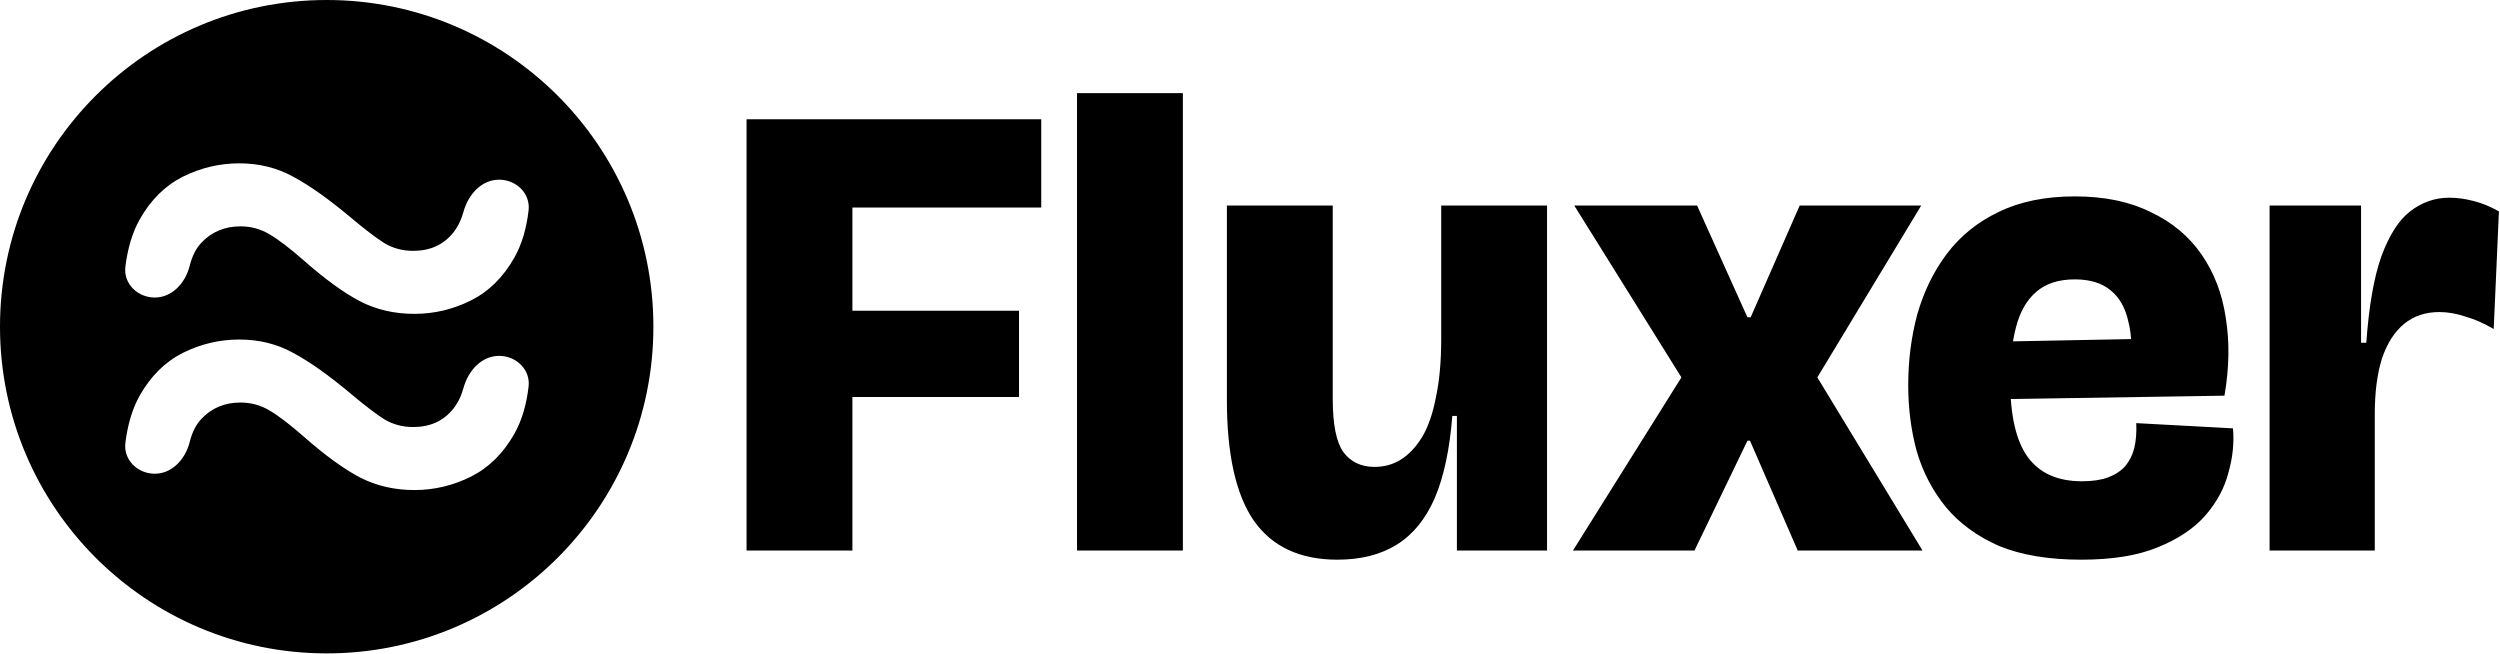
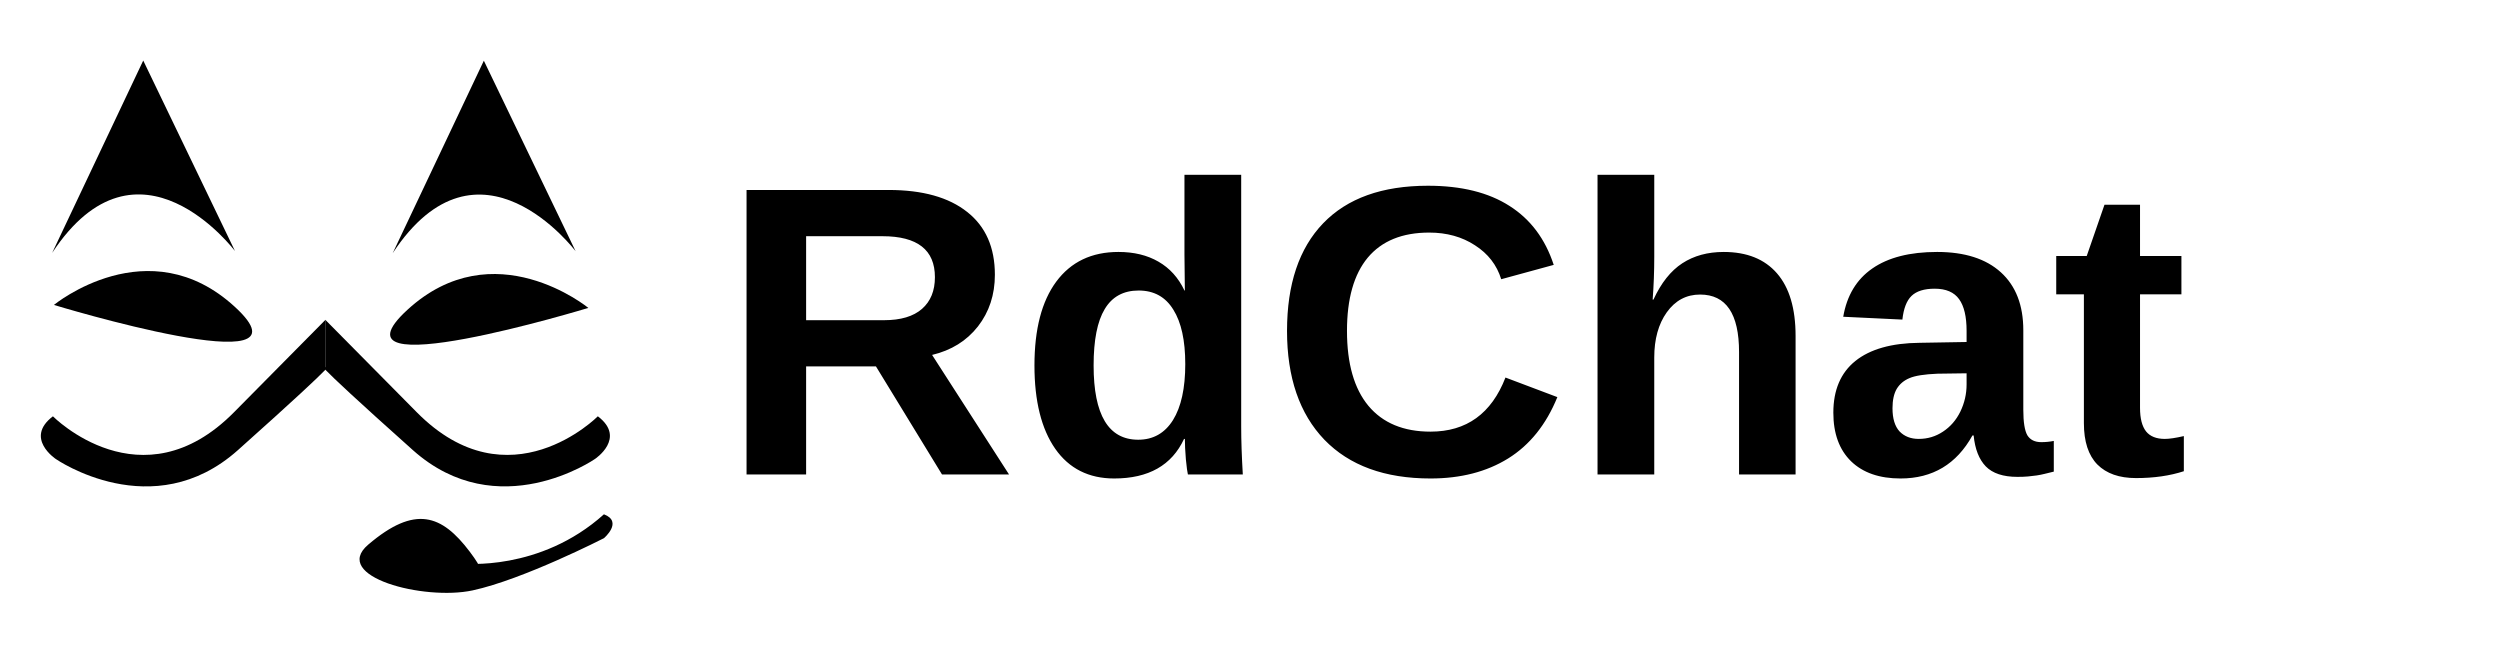
<svg xmlns="http://www.w3.org/2000/svg" fill="none" viewBox="0 0 1959 512">
-   <path fill="currentColor" d="M585 431.4V93.48h82.944V431.4H585Zm41.472-120.32v-67.584h172.032v67.584H626.472Zm0-148.48V93.48h189.44v69.12h-189.44ZM843.951 431.4V73h82.944v358.4h-82.944ZM1047.92 438.568c-29.35 0-51.2-10.24-65.536-30.72-13.995-20.48-20.992-51.883-20.992-94.208V161.064h82.948v151.552c0 19.797 2.73 33.621 8.19 41.472 5.8 7.851 13.99 11.776 24.57 11.776 7.51 0 14.34-1.877 20.48-5.632 6.49-4.096 12.12-10.069 16.9-17.92 4.78-8.192 8.36-18.603 10.75-31.232 2.73-12.629 4.1-27.819 4.1-45.568V161.064h82.94V431.4h-70.65V325.928h-3.59c-2.05 26.283-6.65 47.787-13.82 64.512-7.17 16.384-17.07 28.501-29.7 36.352-12.63 7.851-28.16 11.776-46.59 11.776ZM1232.57 431.4l84.99-135.68-83.97-134.656h96.26l39.42 87.552h2.56l38.4-87.552h95.23l-81.4 134.656 82.43 135.68h-97.79l-37.38-86.016h-2.05L1327.8 431.4h-95.23Z" />
-   <path fill="currentColor" d="M1630.96 438.568c-25.6 0-47.1-3.584-64.51-10.752-17.06-7.509-30.89-17.579-41.47-30.208-10.58-12.971-18.26-27.648-23.04-44.032-4.44-16.384-6.66-33.621-6.66-51.712 0-19.456 2.39-38.059 7.17-55.808 5.12-17.749 12.8-33.451 23.04-47.104 10.58-13.995 24.07-24.917 40.45-32.768 16.73-8.192 36.69-12.288 59.9-12.288s43.01 4.096 59.4 12.288c16.72 7.851 30.03 18.944 39.93 33.28 9.9 14.336 16.22 30.891 18.95 49.664 3.07 18.773 2.73 39.083-1.03 60.928L1547 313.128v-45.056l132.6-2.56-10.75 26.112c2.05-15.701 1.71-28.843-1.02-39.424-2.39-10.923-7-19.115-13.83-24.576-6.82-5.803-16.21-8.704-28.16-8.704-12.63 0-22.69 3.243-30.2 9.728-7.51 6.485-12.8 15.701-15.88 27.648-3.07 11.605-4.6 25.429-4.6 41.472 0 27.648 4.6 47.787 13.82 60.416 9.22 12.629 23.38 18.944 42.5 18.944 8.19 0 15.01-1.024 20.48-3.072 5.46-2.048 9.89-4.949 13.31-8.704 3.41-4.096 5.8-8.875 7.17-14.336 1.36-5.803 1.87-12.288 1.53-19.456l75.78 4.096c1.02 11.264-.17 22.869-3.59 34.816-3.07 11.947-9.04 23.04-17.92 33.28-8.87 10.24-21.33 18.603-37.37 25.088-15.7 6.485-35.67 9.728-59.91 9.728ZM1778.45 431.4V161.064h71.68v107.52h4.1c2.05-28.672 5.97-51.2 11.77-67.584 6.15-16.725 13.66-28.501 22.53-35.328 9.22-7.168 19.46-10.752 30.72-10.752 6.15 0 12.46.853 18.95 2.56 6.82 1.707 13.48 4.437 19.96 8.192l-4.09 92.16c-7.51-4.437-14.85-7.68-22.02-9.728-7.17-2.389-13.99-3.584-20.48-3.584-10.92 0-20.14 3.072-27.65 9.216-7.51 6.144-13.31 15.189-17.4 27.136-3.76 11.947-5.64 26.453-5.64 43.52V431.4h-82.43ZM256 0c141.385 0 256 114.615 256 256S397.385 512 256 512 0 397.385 0 256 114.615 0 256 0Zm-68.47 266.057c-15.543 0-30.324 3.505-44.343 10.514-13.866 7.01-25.143 18.21-33.828 33.6-5.616 10.129-9.318 22.403-11.106 36.822-1.654 13.341 9.576 24.207 23.018 24.207 13.778 0 24.065-11.574 27.402-24.941 1.891-7.579 4.939-13.589 9.142-18.03 8.076-8.534 18.286-12.8 30.629-12.8 8.229 0 15.772 2.057 22.629 6.171 6.857 3.962 15.771 10.743 26.742 20.343 16.762 14.781 31.544 25.524 44.344 32.228 12.8 6.553 26.971 9.829 42.514 9.829 15.543 0 30.324-3.505 44.343-10.514 14.019-7.01 25.371-18.21 34.057-33.6 5.738-10.168 9.448-22.497 11.129-36.987 1.543-13.302-9.704-24.042-23.096-24.042-13.863.001-24.202 11.704-27.888 25.07-1.797 6.515-4.512 12.025-8.145 16.53-7.619 9.448-18.057 14.172-31.314 14.172-8.229 0-15.696-1.982-22.4-5.943-6.553-4.115-15.543-10.972-26.972-20.572-16.914-14.171-31.772-24.685-44.572-31.543-12.647-7.009-26.742-10.514-42.285-10.514Zm0-138.057c-15.543 0-30.324 3.505-44.343 10.514-13.866 7.01-25.143 18.21-33.828 33.6-5.616 10.129-9.318 22.403-11.106 36.821-1.654 13.341 9.576 24.207 23.018 24.208 13.778 0 24.065-11.574 27.402-24.941 1.891-7.579 4.939-13.589 9.142-18.031 8.076-8.533 18.286-12.8 30.629-12.8 8.229 0 15.772 2.058 22.629 6.172 6.857 3.962 15.771 10.743 26.742 20.343 16.762 14.781 31.544 25.524 44.344 32.228 12.8 6.553 26.971 9.829 42.514 9.829 15.543 0 30.324-3.505 44.343-10.514 14.019-7.01 25.371-18.21 34.057-33.6 5.738-10.168 9.448-22.497 11.129-36.987 1.543-13.303-9.704-24.042-23.096-24.042-13.863 0-24.202 11.704-27.888 25.07-1.797 6.515-4.512 12.025-8.145 16.53-7.619 9.448-18.057 14.171-31.314 14.171-8.229 0-15.696-1.981-22.4-5.942-6.553-4.115-15.543-10.972-26.972-20.572-16.914-14.171-31.772-24.686-44.572-31.543C217.168 131.505 203.073 128 187.53 128Z" />
+   <g transform="translate(32 47.431) scale(17.63502)">
+     <path fill="currentColor" d="M0.501 8.552 4.55 0 8.628 8.467c0 0-4.305-5.72-8.128.085Z" />
+     <path fill="currentColor" d="m15.635 8.559 4.05-8.552 4.078 8.467c0 0-4.305-5.72-8.128.085Z" />
+     <path fill="currentColor" d="M0.581 10.86s4.198-3.447 8.043.088c3.845 3.535-8.043-.088-8.043-.088Z" />
+     <path fill="currentColor" d="M24.328 10.992s-4.198-3.447-8.043.088c-3.845 3.535 8.043-.088 8.043-.088Z" />
+     <path fill="currentColor" d="M0.537 15.809s3.933 3.977 8.043-.177c4.11-4.154 4.066-4.11 4.066-4.11v2.121s1.248-.921-3.889 3.668c-3.784 3.38-8.087.398-8.087.398s-1.414-.928-.133-1.9Z" />
+     <path fill="currentColor" d="M24.75 15.808s-3.933 3.977-8.043-.177c-4.11-4.154-4.066-4.11-4.066-4.11v2.121s-1.248-.921 3.889 3.668c3.784 3.38 8.087.398 8.087.398s1.414-.928.133-1.9Z" />
+     <path fill="currentColor" d="M25.021 20.163c.862.331 0 1.061 0 1.061s-3.58 1.834-5.834 2.32c-2.167.467-6.304-.614-4.64-2.033 2.087-1.78 3.27-1.326 4.508.309 1.237 1.635-.309.53-.309.53s3.425.376 6.276-2.188Z" />
+   </g>
+   <path fill="currentColor" transform="translate(518.3262 56.77355) scale(4.5)" d="M 48.848,70 37.352,51.191 H 25.188 V 70 H 14.816 V 20.465 h 24.75 q 8.859,0 13.676,3.832 4.816,3.797 4.816,10.934 0,5.203 -2.953,9 Q 52.152,47.992 47.125,49.188 L 60.52,70 Z M 47.617,35.652 q 0,-7.137 -9.141,-7.137 H 25.188 v 14.625 h 13.57 q 4.359,0 6.609,-1.969 2.25,-1.969 2.25,-5.52 z M 91.668,70 Q 91.527,69.473 91.316,67.363 91.141,65.219 91.141,63.812 H 91 q -3.199,6.891 -12.164,6.891 -6.645,0 -10.266,-5.168 -3.621,-5.203 -3.621,-14.52 0,-9.457 3.797,-14.59 3.832,-5.168 10.828,-5.168 4.043,0 6.961,1.688 2.953,1.688 4.535,5.027 h 0.07 l -0.07,-6.258 V 17.828 h 9.879 v 43.875 q 0,3.516 0.281,8.297 z M 91.211,50.77 q 0,-6.152 -2.074,-9.457 -2.039,-3.34 -6.047,-3.34 -3.973,0 -5.906,3.234 Q 75.25,44.406 75.25,51.016 q 0,12.938 7.77,12.938 3.902,0 6.047,-3.41 2.145,-3.445 2.145,-9.773 z m 42.715,11.777 q 9.387,0 13.043,-9.422 l 9.035,3.41 q -2.918,7.172 -8.578,10.688 -5.625,3.48 -13.5,3.48 -11.953,0 -18.492,-6.75 -6.504,-6.785 -6.504,-18.949 0,-12.199 6.293,-18.738 6.293,-6.539 18.246,-6.539 8.719,0 14.203,3.516 5.484,3.48 7.699,10.266 l -9.141,2.496 q -1.16,-3.727 -4.57,-5.906 -3.375,-2.215 -7.98,-2.215 -7.031,0 -10.688,4.359 -3.621,4.359 -3.621,12.762 0,8.543 3.727,13.043 3.762,4.5 10.828,4.5 z m 38.812,-22.992 q 2.004,-4.359 5.027,-6.328 3.023,-1.969 7.207,-1.969 6.047,0 9.281,3.727 3.234,3.727 3.234,10.898 V 70 h -9.844 V 48.695 q 0,-10.02 -6.785,-10.02 -3.586,0 -5.801,3.094 -2.18,3.059 -2.18,7.875 V 70 H 163 V 17.828 h 9.879 v 14.238 q 0,3.832 -0.281,7.488 z m 43.031,31.148 q -5.52,0 -8.613,-2.988 -3.094,-3.023 -3.094,-8.473 0,-5.906 3.832,-9 3.867,-3.094 11.18,-3.164 l 8.191,-0.141 v -1.934 q 0,-3.727 -1.301,-5.52 -1.301,-1.828 -4.254,-1.828 -2.742,0 -4.043,1.266 -1.266,1.23 -1.582,4.113 l -10.301,-0.492 q 0.949,-5.555 5.062,-8.402 4.148,-2.883 11.285,-2.883 7.207,0 11.109,3.551 3.902,3.551 3.902,10.09 V 58.75 q 0,3.199 0.703,4.43 0.738,1.195 2.426,1.195 1.125,0 2.18,-0.211 v 5.344 q -0.879,0.211 -1.582,0.387 -0.703,0.176 -1.406,0.281 -0.703,0.105 -1.512,0.176 -0.773,0.07 -1.828,0.07 -3.727,0 -5.52,-1.828 -1.758,-1.828 -2.109,-5.379 h -0.211 q -4.148,7.488 -12.516,7.488 z m 11.496,-18.316 -5.062,0.07 q -3.445,0.141 -4.887,0.773 -1.441,0.598 -2.215,1.863 -0.738,1.266 -0.738,3.375 0,2.707 1.23,4.043 1.266,1.301 3.34,1.301 2.32,0 4.219,-1.266 1.934,-1.266 3.023,-3.48 1.09,-2.25 1.09,-4.746 z m 29.496,18.246 q -4.359,0 -6.715,-2.355 -2.355,-2.391 -2.355,-7.207 V 38.641 H 242.875 v -6.68 h 5.309 l 3.094,-8.93 h 6.188 v 8.93 h 7.207 v 6.68 h -7.207 v 19.758 q 0,2.777 1.055,4.113 1.055,1.301 3.27,1.301 1.16,0 3.305,-0.492 V 69.438 q -3.656,1.195 -8.332,1.195 z" />
</svg>
